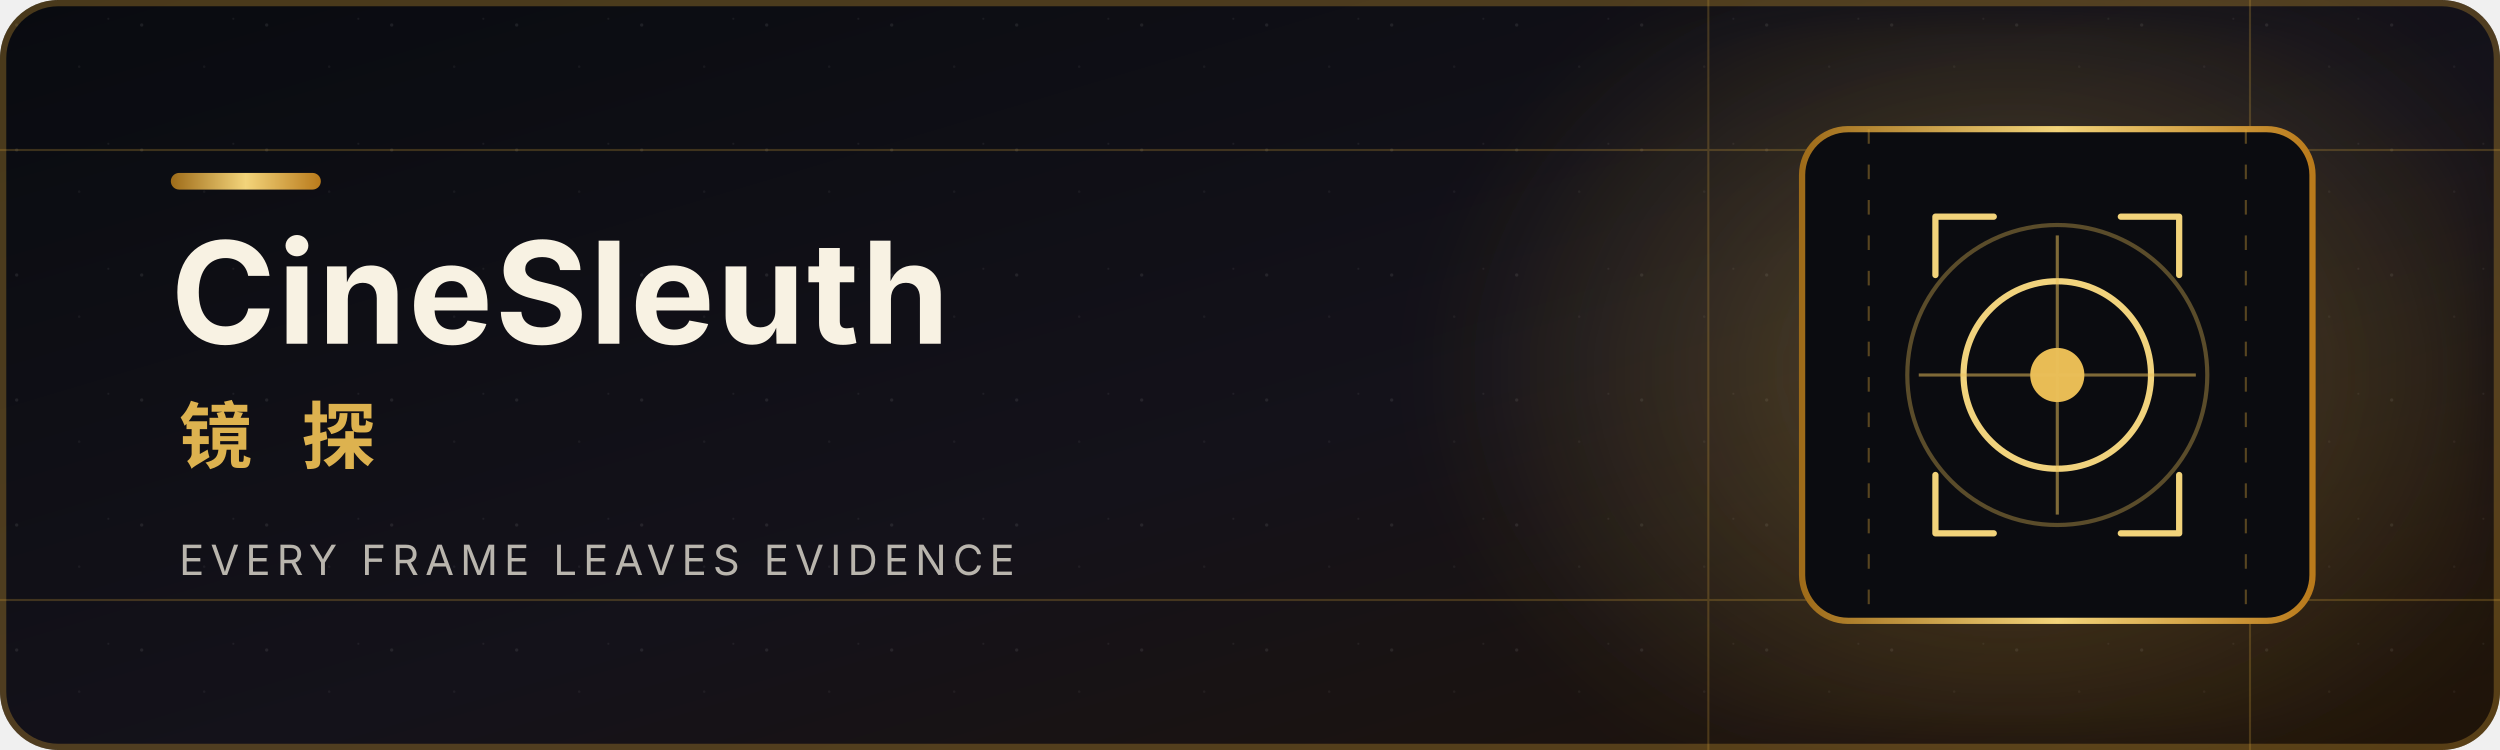
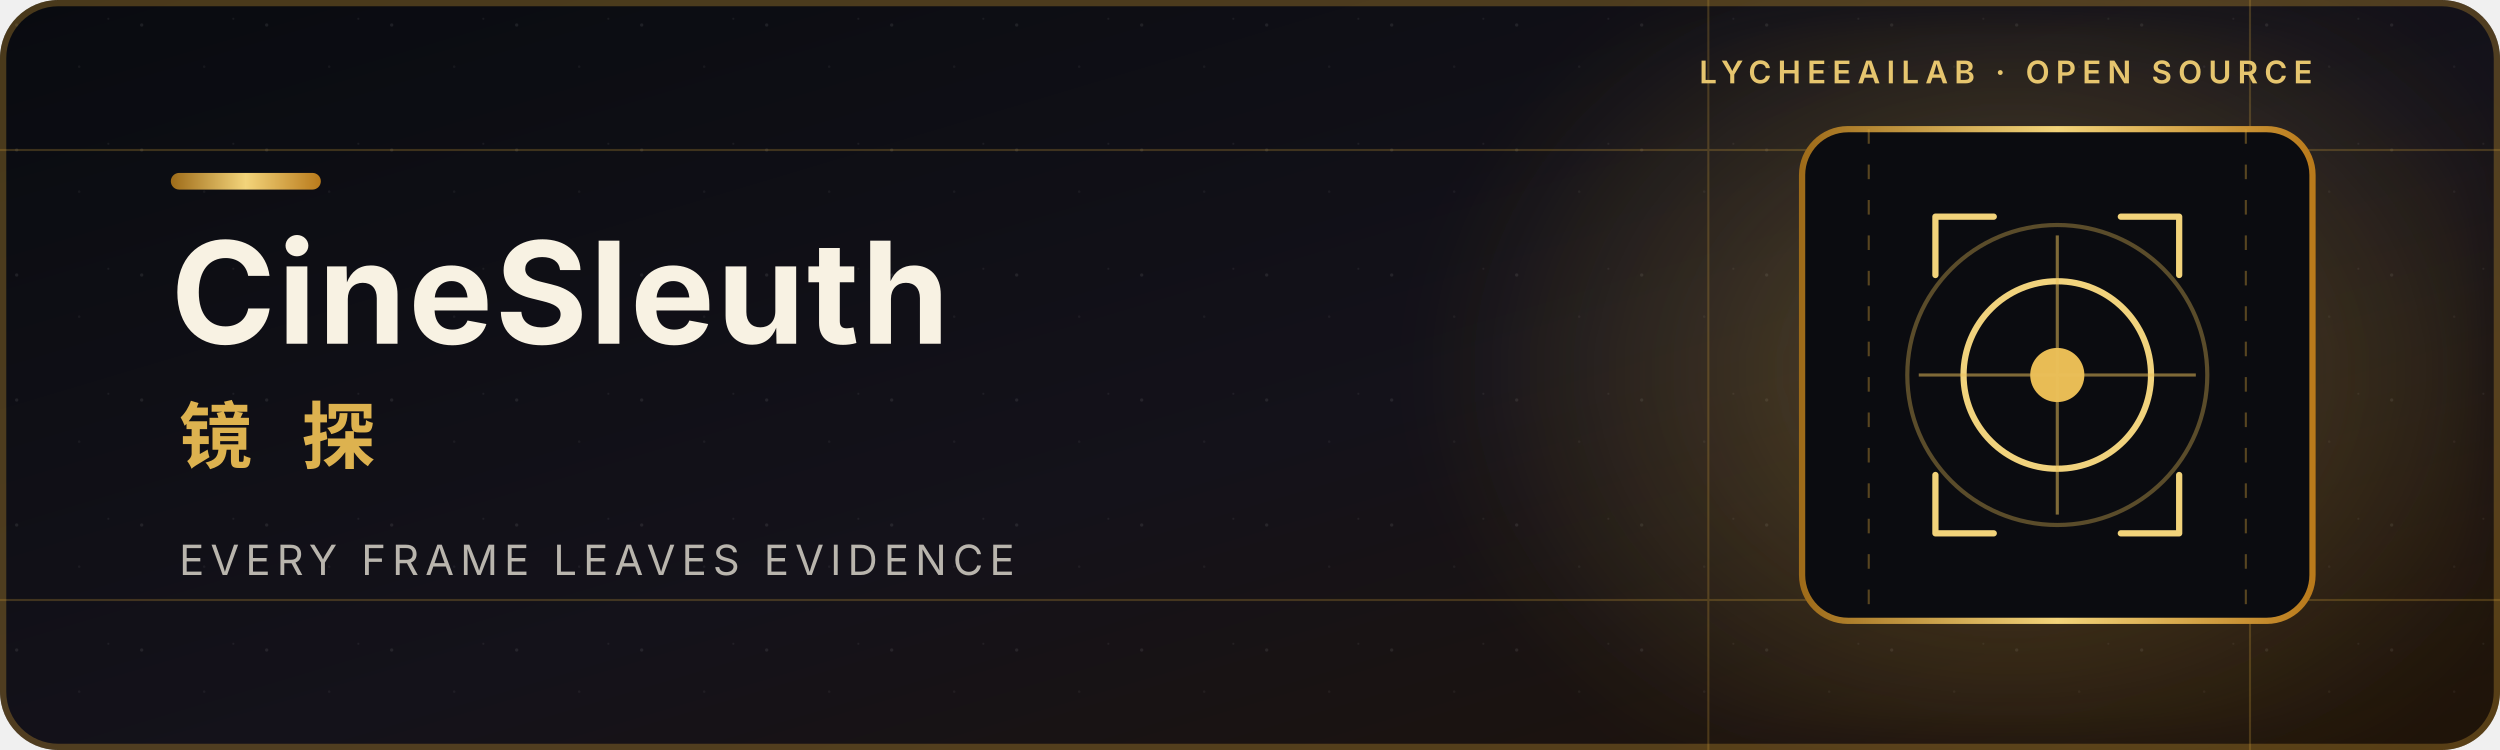
<svg xmlns="http://www.w3.org/2000/svg" width="1200" height="360" viewBox="0 0 1200 360" role="img" aria-labelledby="title desc">
  <defs>
    <linearGradient id="bg" x1="0" y1="0" x2="1" y2="1">
      <stop offset="0" stop-color="#090B10" />
      <stop offset="0.55" stop-color="#14121A" />
      <stop offset="1" stop-color="#201408" />
    </linearGradient>
    <linearGradient id="gold" x1="0" y1="0" x2="1" y2="0">
      <stop offset="0" stop-color="#9E6B19" />
      <stop offset="0.5" stop-color="#F3D47A" />
      <stop offset="1" stop-color="#B97A1B" />
    </linearGradient>
    <radialGradient id="glow">
      <stop offset="0" stop-color="#E7B94C" stop-opacity="0.32" />
      <stop offset="1" stop-color="#E7B94C" stop-opacity="0" />
    </radialGradient>
    <filter id="soft">
      <feGaussianBlur stdDeviation="18" />
    </filter>
    <pattern id="grain" width="60" height="60" patternUnits="userSpaceOnUse">
      <circle cx="8" cy="12" r="0.8" fill="#fff" opacity="0.08" />
      <circle cx="38" cy="32" r="0.6" fill="#fff" opacity="0.05" />
      <circle cx="52" cy="9" r="0.5" fill="#fff" opacity="0.06" />
    </pattern>
  </defs>
  <rect width="1200" height="360" rx="28" fill="url(#bg)" />
  <rect width="1200" height="360" rx="28" fill="url(#grain)" />
  <ellipse cx="965" cy="178" rx="280" ry="220" fill="url(#glow)" filter="url(#soft)" />
  <g opacity="0.24" stroke="#D8A63A" fill="none">
    <path d="M0 72H1200M0 288H1200" />
    <path d="M820 0V360M1080 0V360" />
  </g>
+   <text x="1110" y="40" text-anchor="end" fill="#E6C56E" font-size="15" font-weight="600" font-family="Inter,Segoe UI,Arial,sans-serif" letter-spacing="3">LYCHEEAILAB · OPEN SOURCE</text>
  <g transform="translate(865 62)">
    <rect x="0" y="0" width="245" height="236" rx="22" fill="#0B0C10" stroke="url(#gold)" stroke-width="3" />
    <path d="M32 0V236M213 0V236" stroke="#D5A43A" opacity="0.38" stroke-dasharray="7 10" />
    <circle cx="122.5" cy="118" r="72" fill="none" stroke="#E6BD5A" stroke-width="2" opacity="0.36" />
    <circle cx="122.5" cy="118" r="45" fill="none" stroke="#F1D37D" stroke-width="3" />
    <circle cx="122.5" cy="118" r="13" fill="#E8BC55" />
    <path d="M122.5 51V185M56 118H189" stroke="#E9BF5B" stroke-width="1.5" opacity="0.52" />
    <path d="M64 42h28M64 42v28M181 42h-28M181 42v28M64 194h28M64 194v-28M181 194h-28M181 194v-28" stroke="#F2D37A" stroke-width="3" stroke-linecap="round" />
  </g>
  <g transform="translate(82 83)">
    <rect x="0" y="0" width="72" height="8" rx="4" fill="url(#gold)" />
    <text x="0" y="82" fill="#F8F2E3" font-size="68" font-weight="700" font-family="Inter,Segoe UI,Arial,sans-serif" letter-spacing="1">CineSleuth</text>
    <text x="4" y="139" fill="#DDB24F" font-size="35" font-weight="600" font-family="Microsoft YaHei,Noto Sans SC,Segoe UI,sans-serif" letter-spacing="8">镜 探</text>
    <text x="4" y="193" fill="#B9B5AD" font-size="20" font-family="Inter,Segoe UI,Arial,sans-serif" letter-spacing="3">EVERY FRAME LEAVES EVIDENCE</text>
  </g>
  <rect x="1.5" y="1.5" width="1197" height="357" rx="26.5" fill="none" stroke="#C79531" stroke-opacity="0.34" stroke-width="3" />
</svg>
